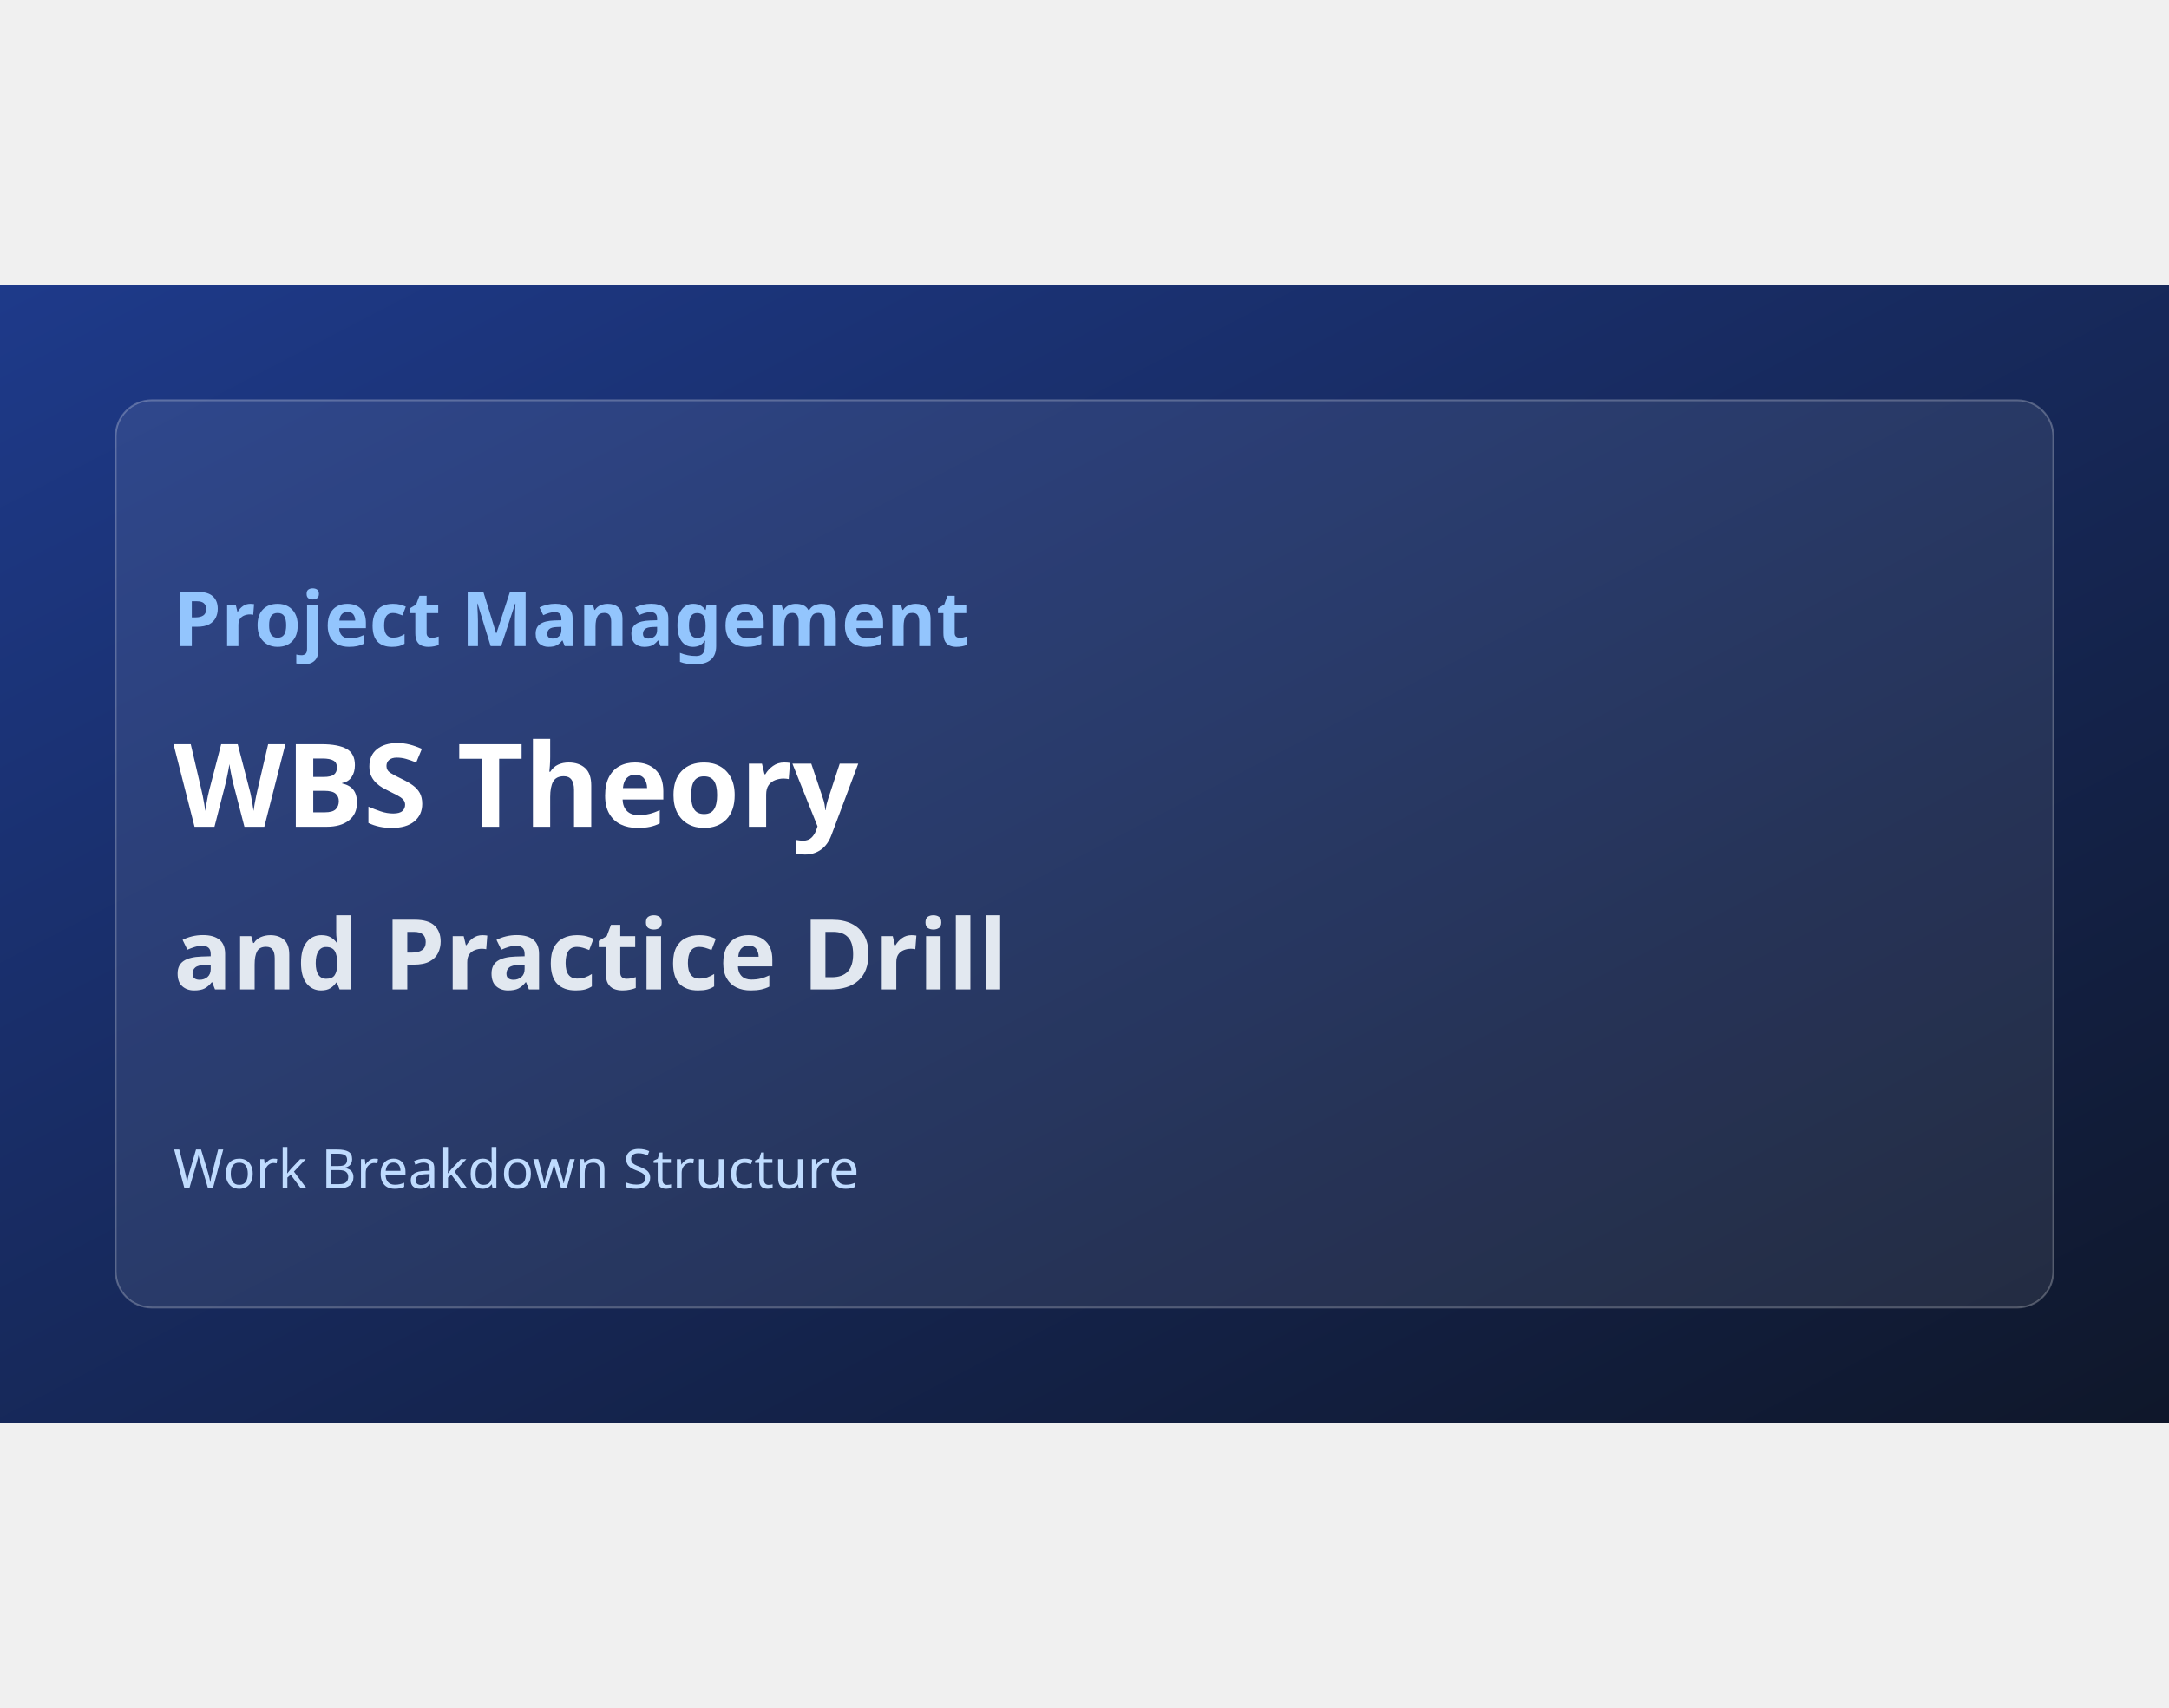
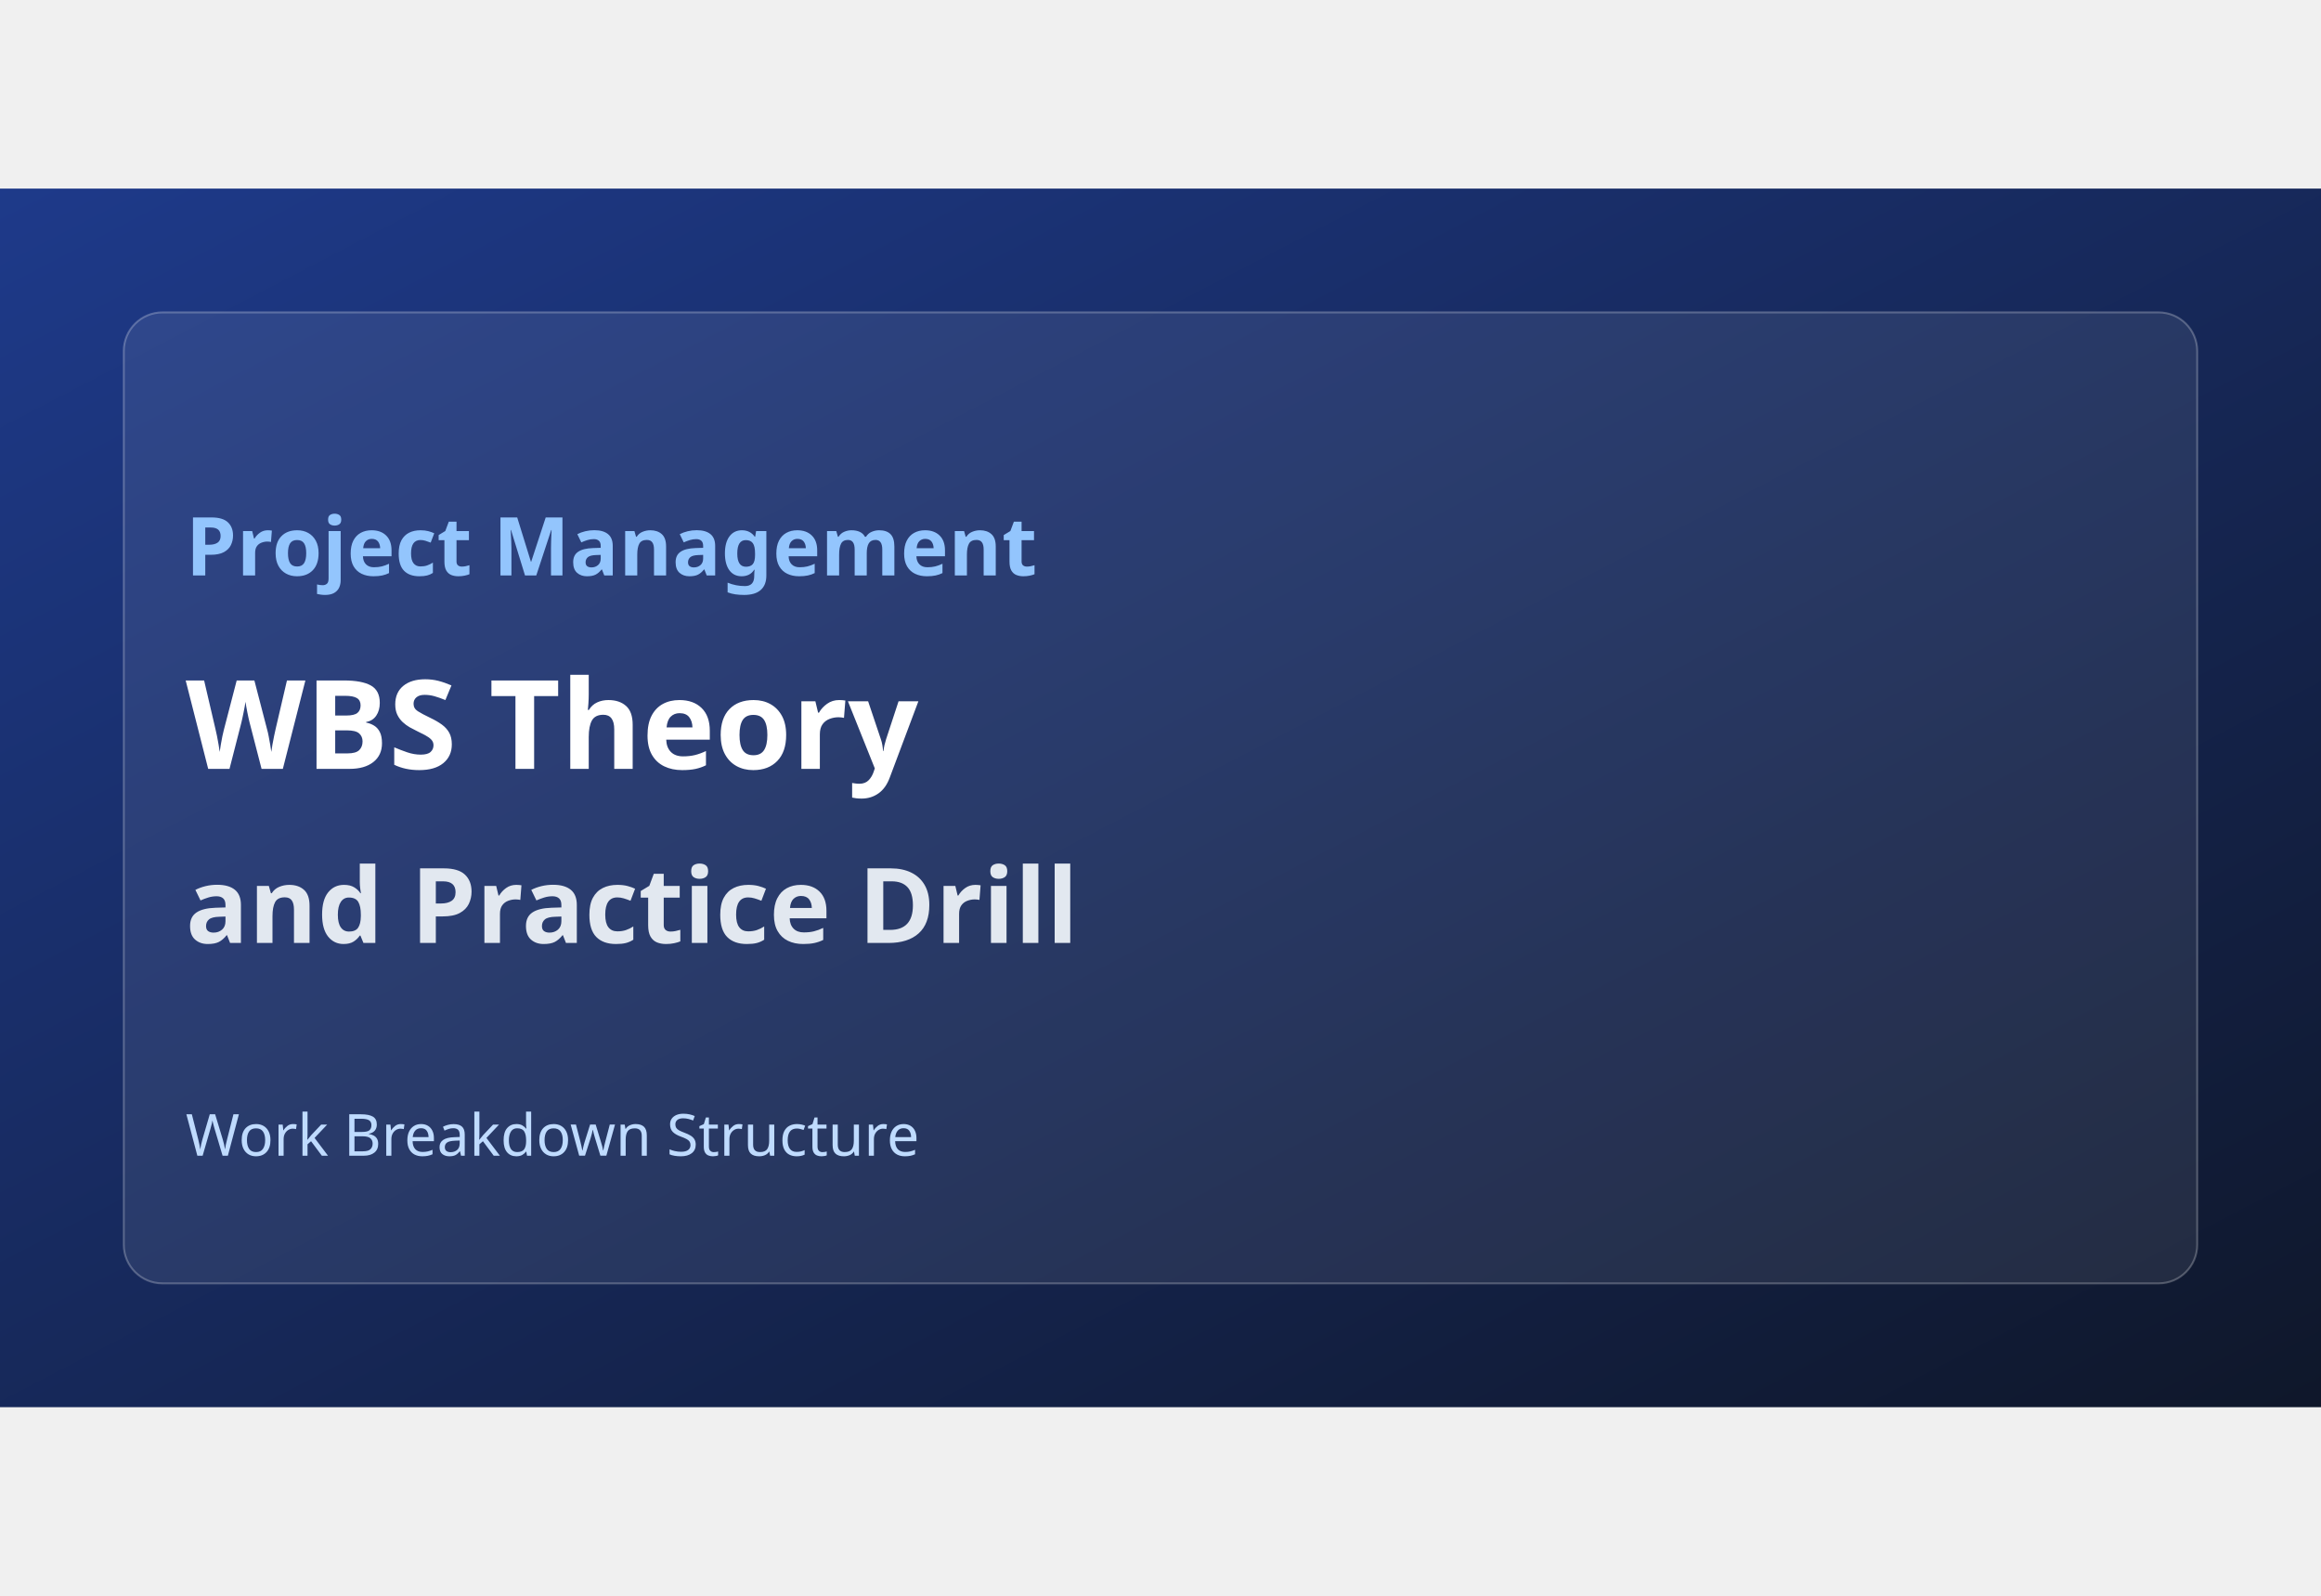
- <svg xmlns="http://www.w3.org/2000/svg" width="800" height="630" viewBox="0 0 1200 630" role="img" aria-labelledby="title desc">
+ <svg xmlns="http://www.w3.org/2000/svg" width="800" height="550" viewBox="0 0 1200 630" role="img" aria-labelledby="title desc">
  <defs>
    <linearGradient id="bg" x1="0%" y1="0%" x2="100%" y2="100%">
      <stop offset="0%" stop-color="#1E3A8A" />
      <stop offset="100%" stop-color="#0F172A" />
    </linearGradient>
  </defs>
  <rect width="1200" height="630" fill="url(#bg)" />
  <rect x="64" y="64" width="1072" height="502" rx="20" fill="rgba(255,255,255,0.08)" stroke="rgba(255,255,255,0.25)" />
  <text x="96" y="200" fill="#93C5FD" font-size="42" font-family="'Segoe UI', sans-serif" font-weight="700">
    Project Management
  </text>
  <text x="96" y="300" fill="#FFFFFF" font-size="64" font-family="'Segoe UI', sans-serif" font-weight="700">
    WBS Theory
  </text>
  <text x="96" y="390" fill="#E2E8F0" font-size="54" font-family="'Segoe UI', sans-serif" font-weight="600">
    and Practice Drill
  </text>
  <text x="96" y="500" fill="#BFDBFE" font-size="30" font-family="'Segoe UI', sans-serif">
    Work Breakdown Structure
  </text>
</svg>
